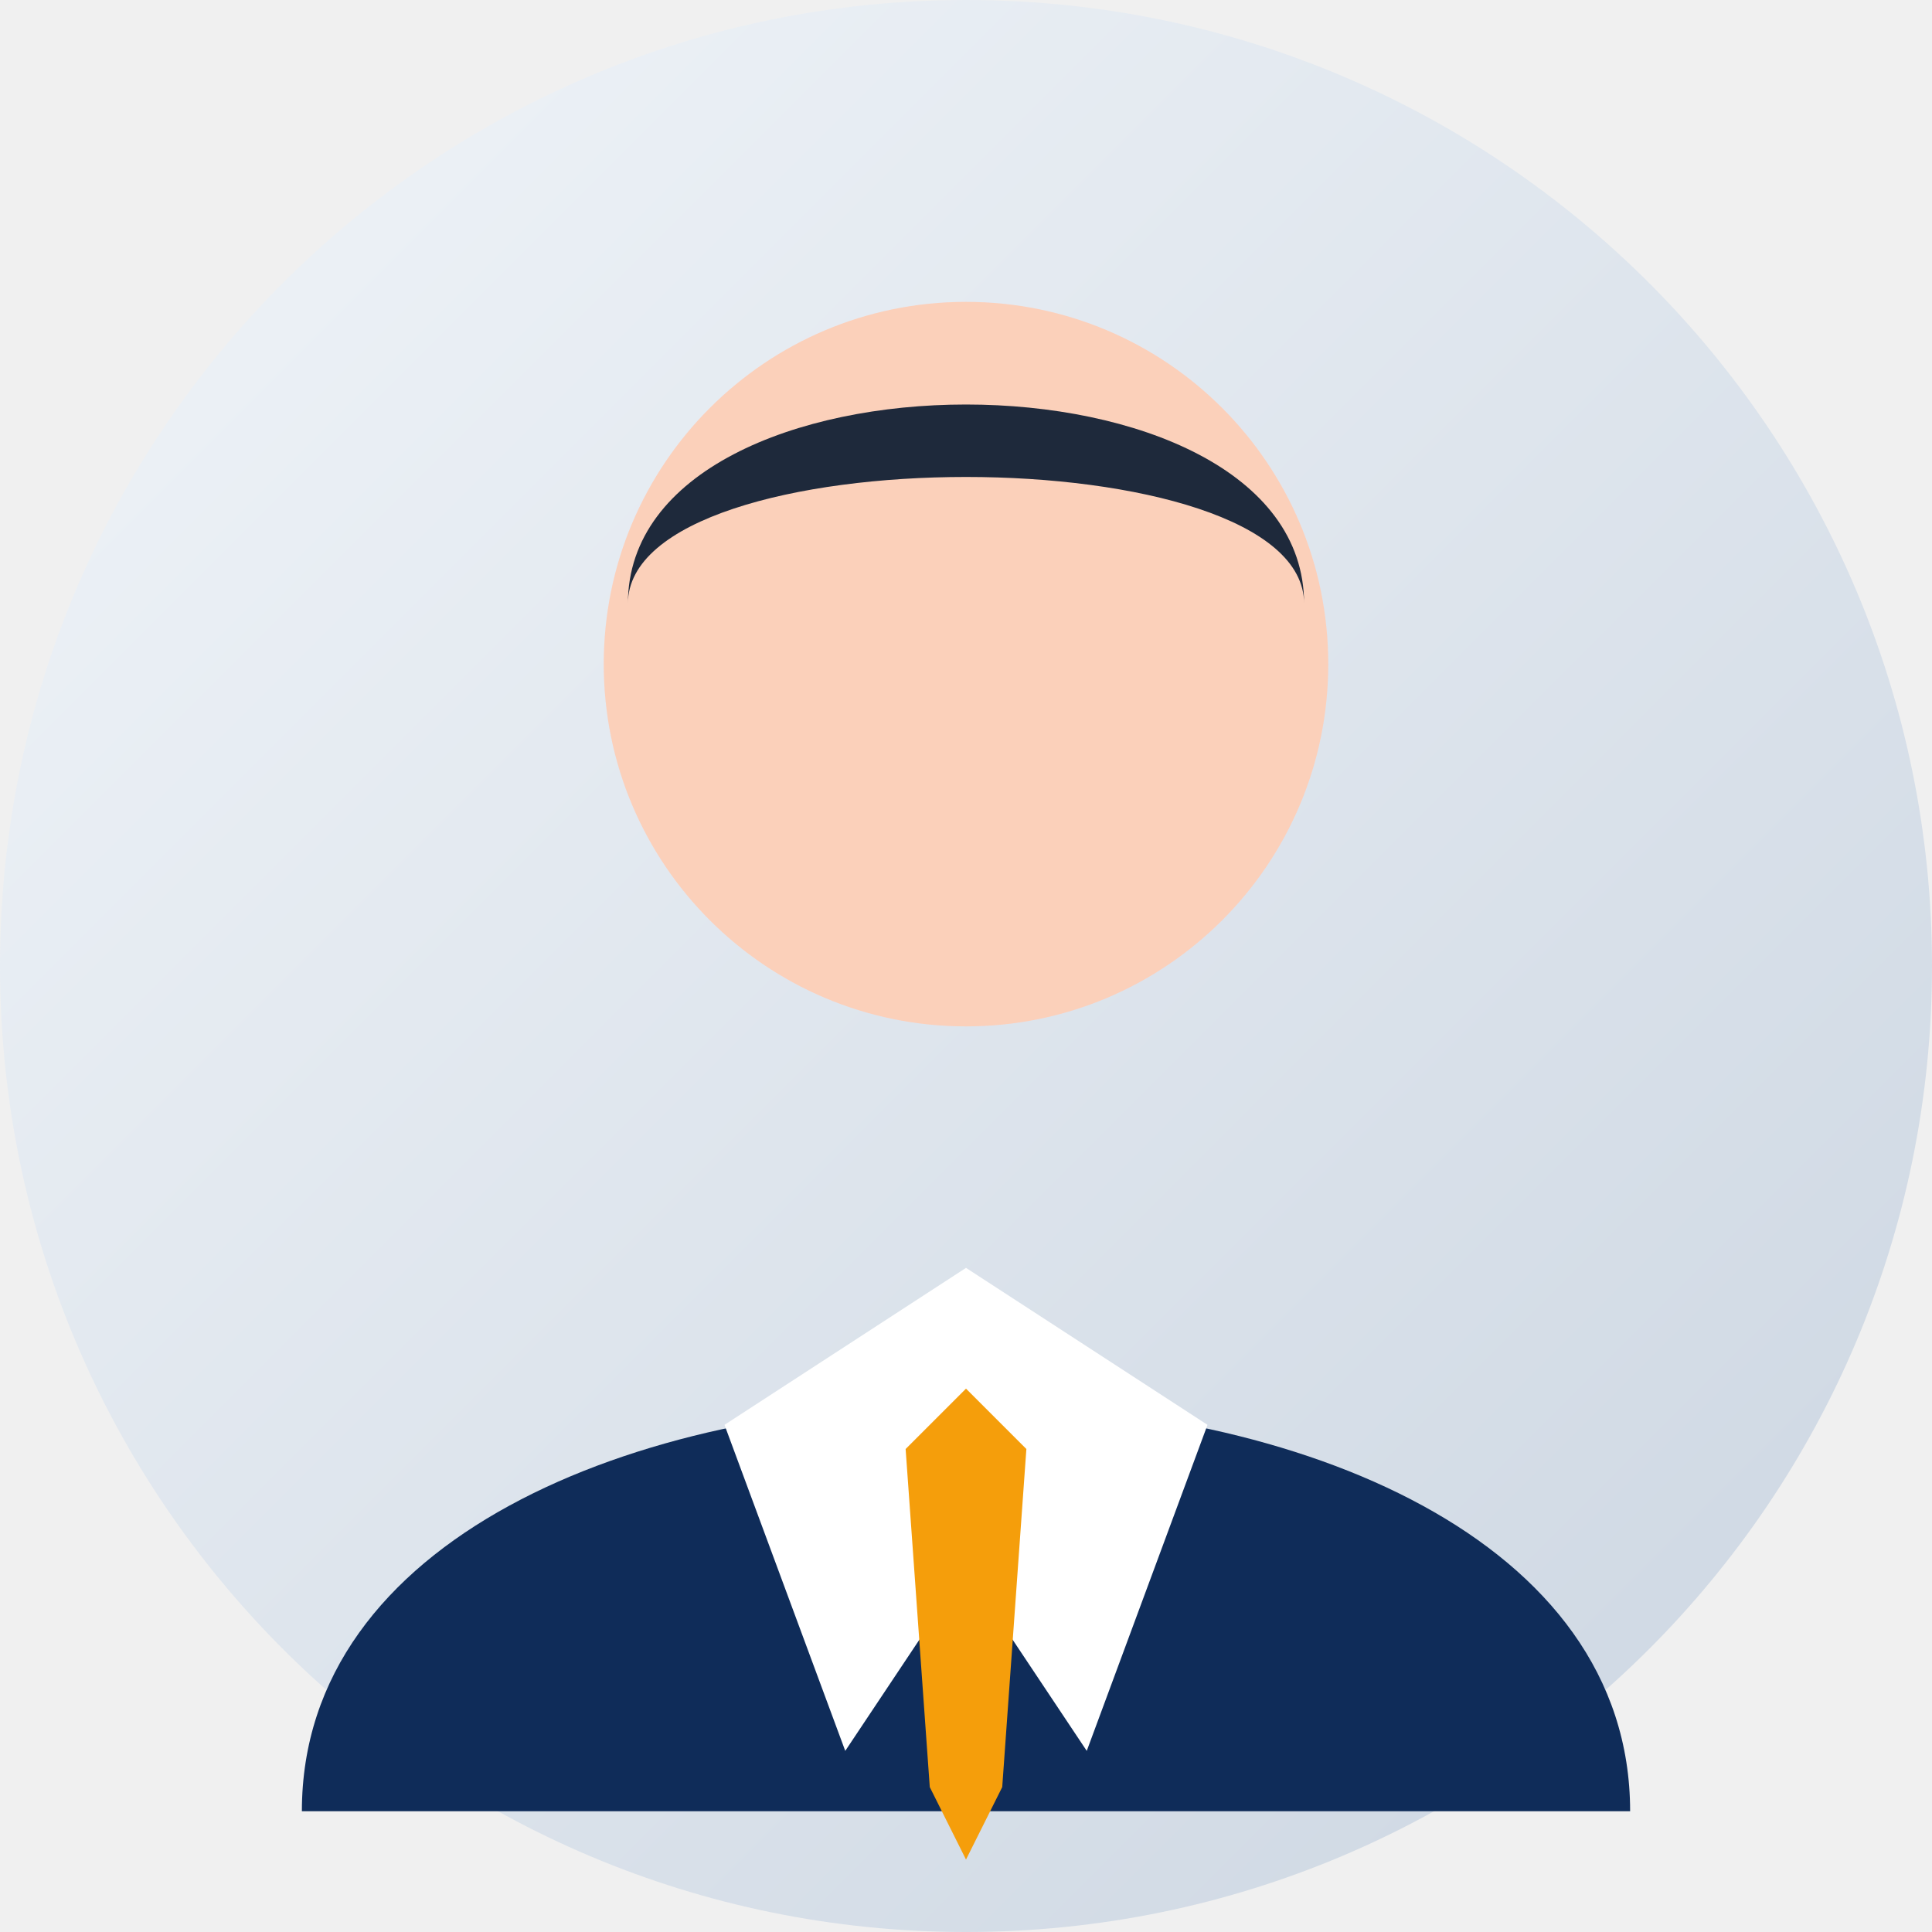
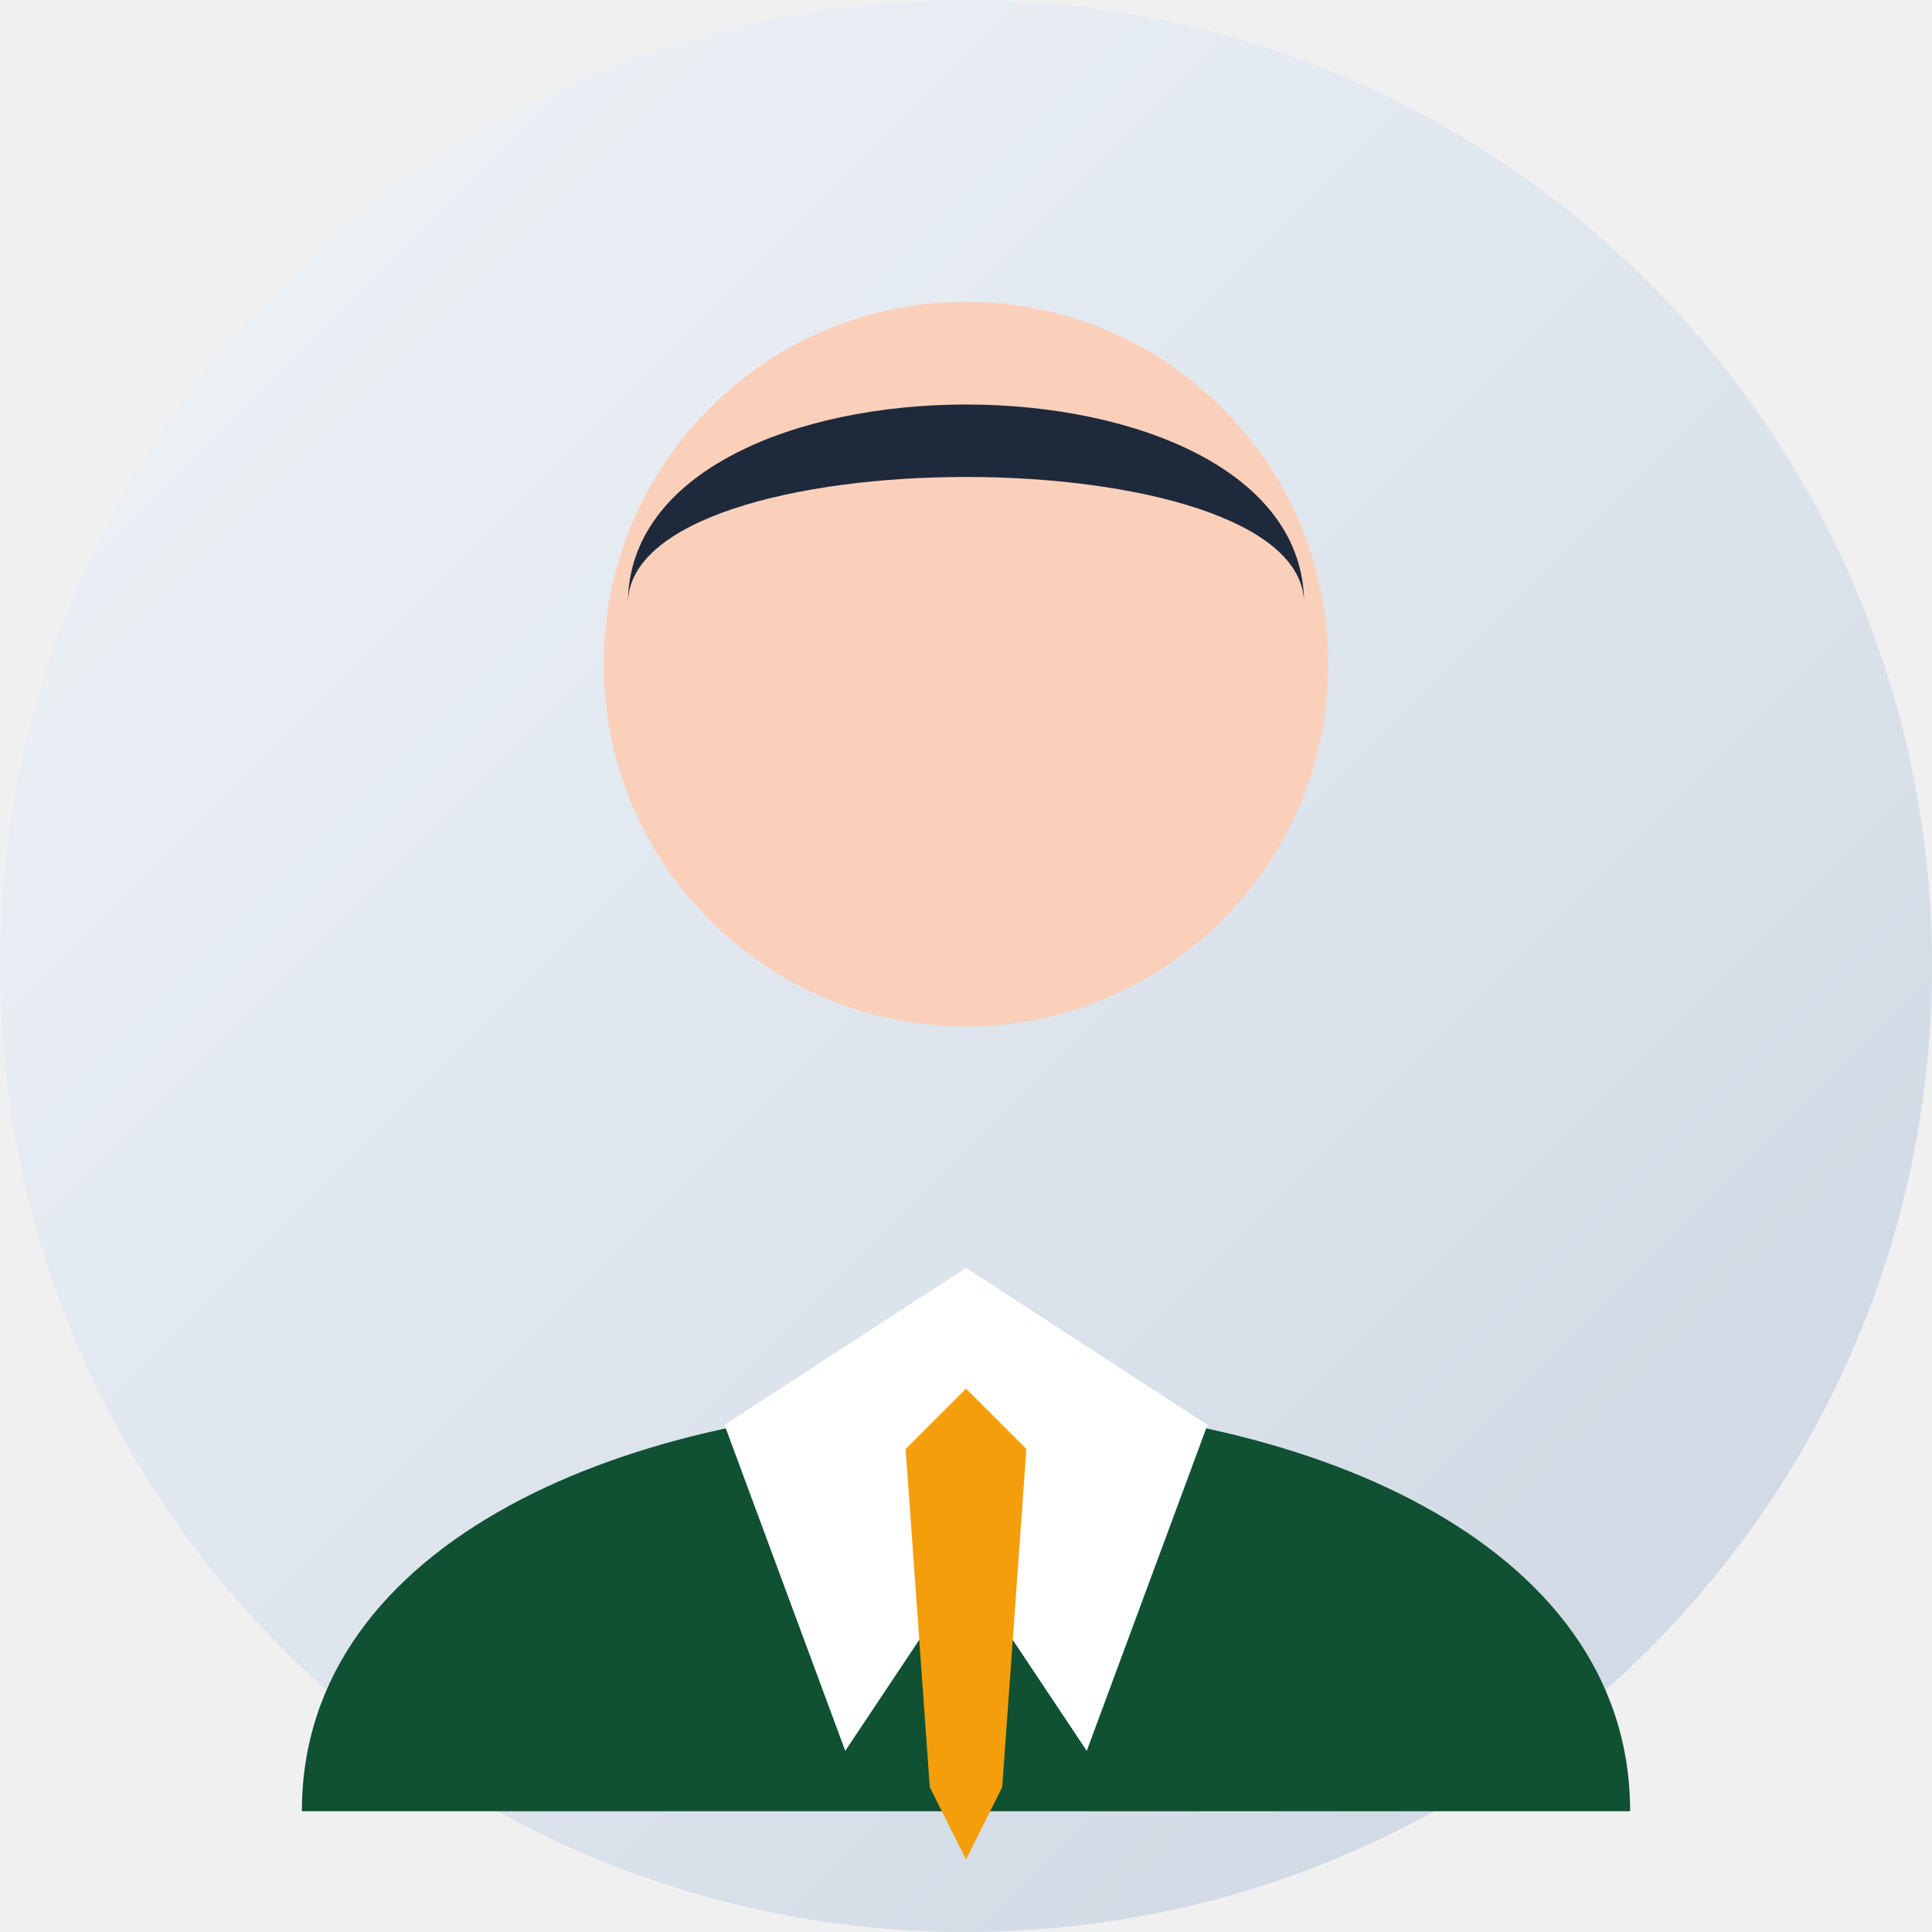
<svg xmlns="http://www.w3.org/2000/svg" viewBox="0 0 160 160" width="160" height="160">
  <defs>
    <linearGradient id="bgGrad1" x1="0%" y1="0%" x2="100%" y2="100%">
      <stop offset="0%" stop-color="#f1f5f9" />
      <stop offset="100%" stop-color="#cbd5e1" />
    </linearGradient>
  </defs>
  <circle cx="80" cy="80" r="80" fill="url(#bgGrad1)" />
  <circle cx="80" cy="55" r="30" fill="#fbcfe8" />
  <circle cx="80" cy="55" r="30" fill="#fcd34d" opacity="0.3" />
  <path d="M52 50 C52 28, 108 28, 108 50 C108 36, 52 36, 52 50 Z" fill="#1e293b" />
-   <path d="M25 150 C25 105, 135 105, 135 150 Z" fill="#0f2c59" />
+   <path d="M25 150 C25 105, 135 105, 135 150 Z" fill="#0f5132" />
  <polygon points="80,105 60,118 70,145 80,130 90,145 100,118" fill="#ffffff" />
  <polygon points="80,115 85,120 83,148 80,154 77,148 75,120" fill="#f59e0b" />
</svg>
